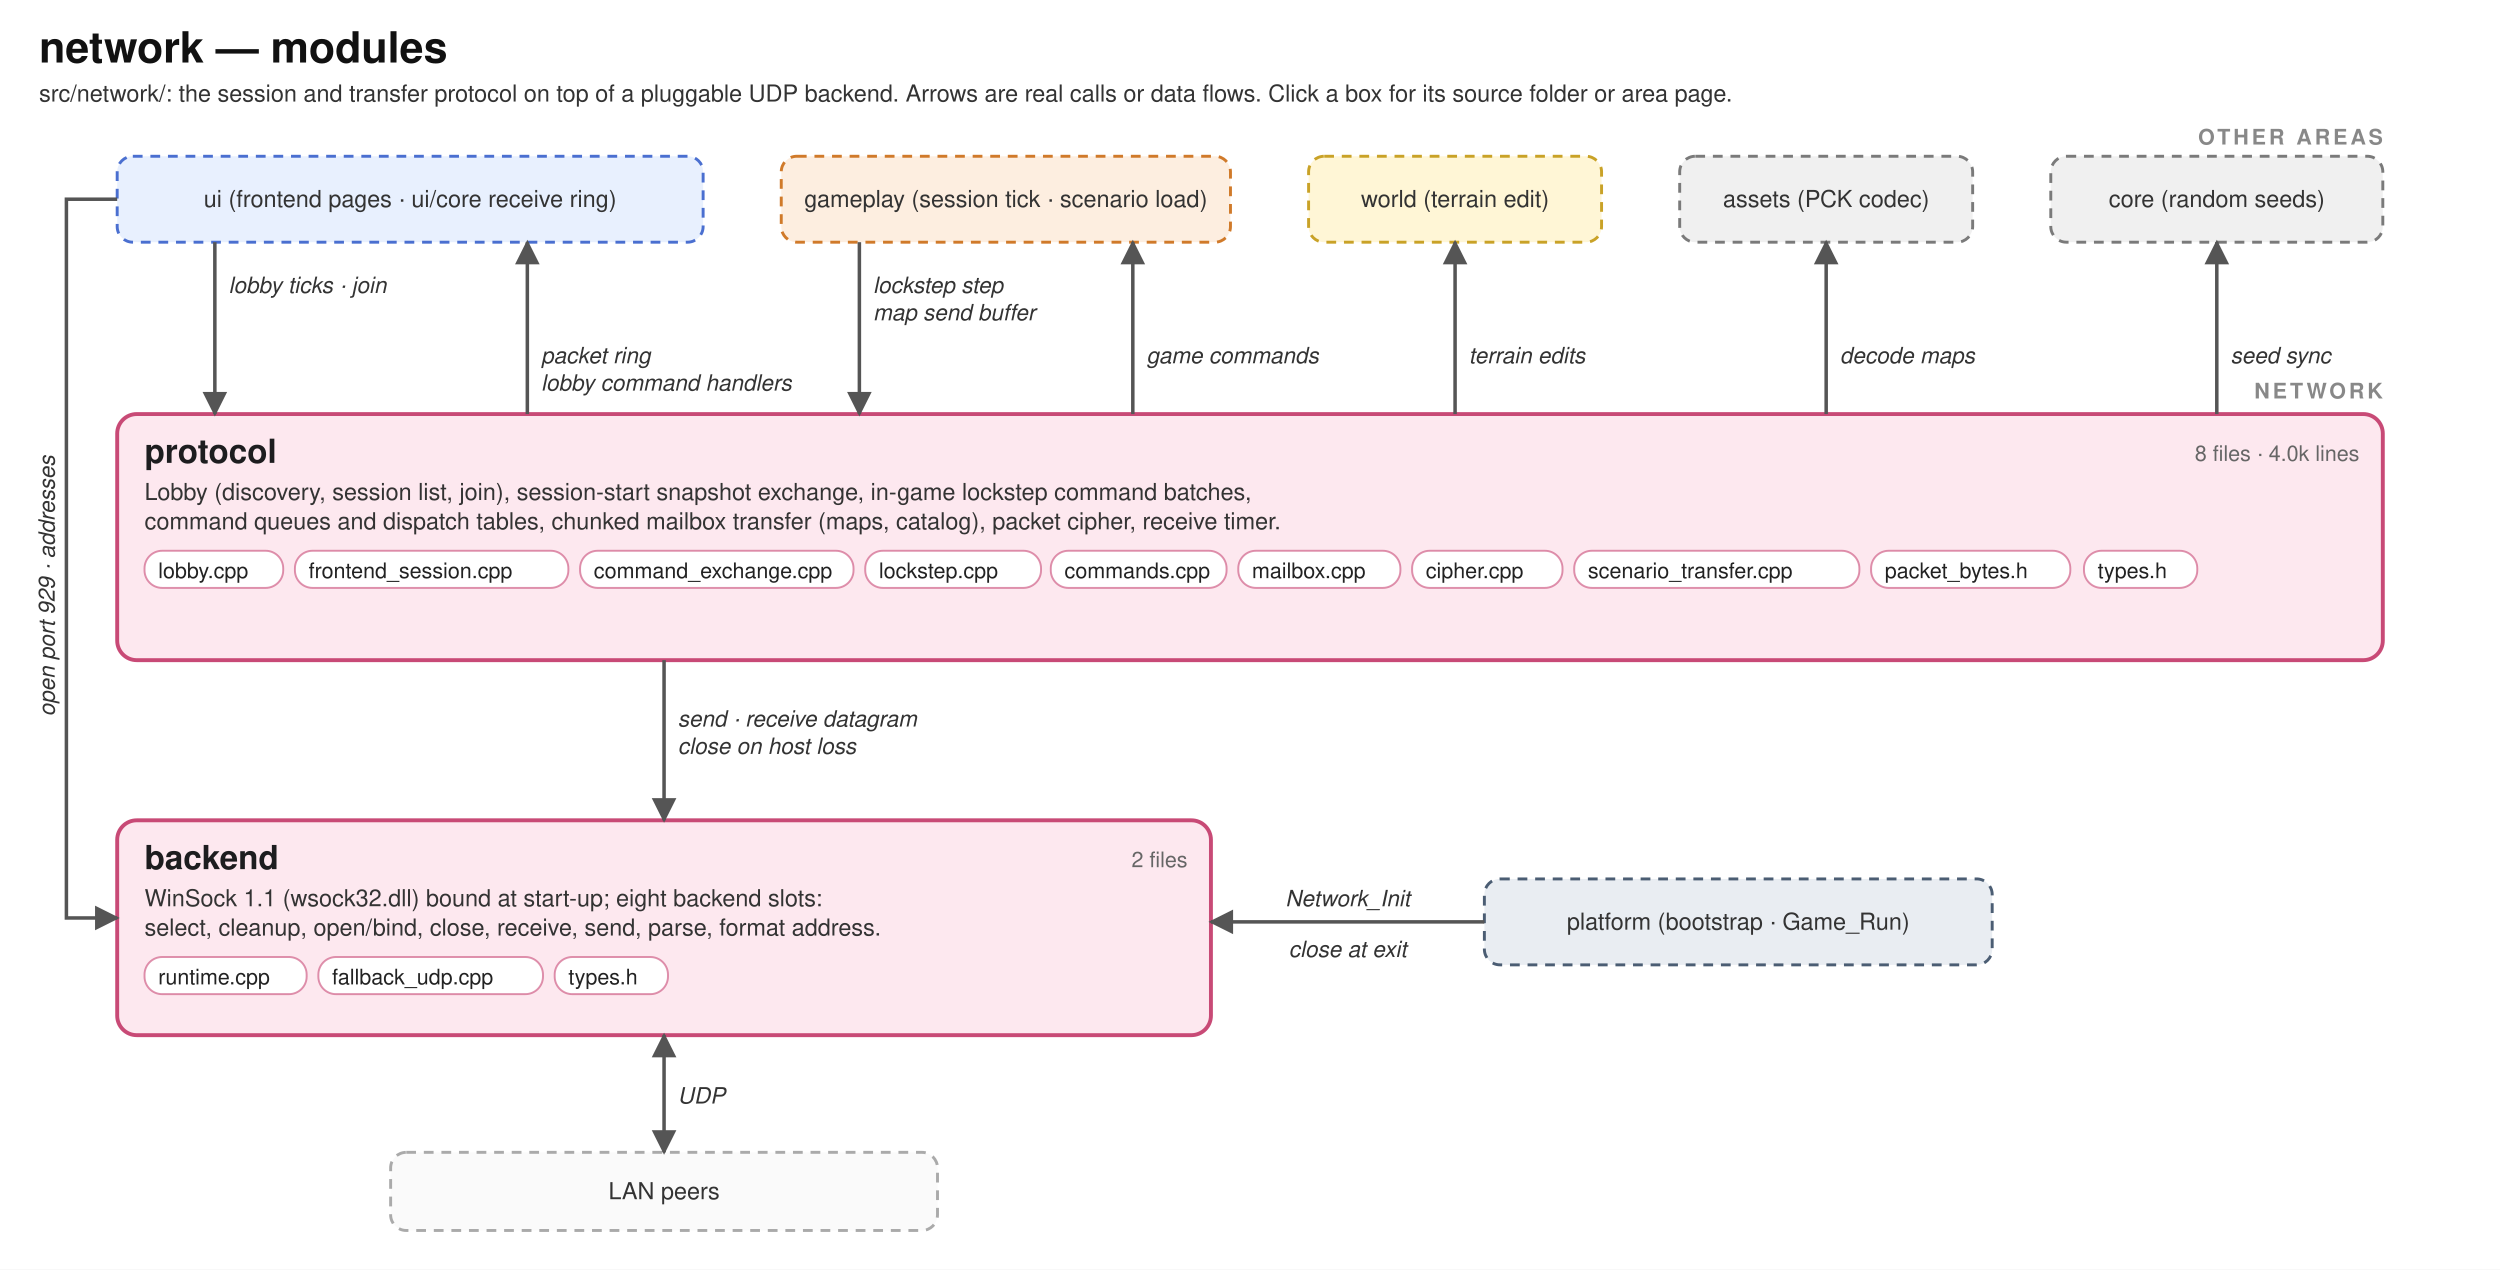
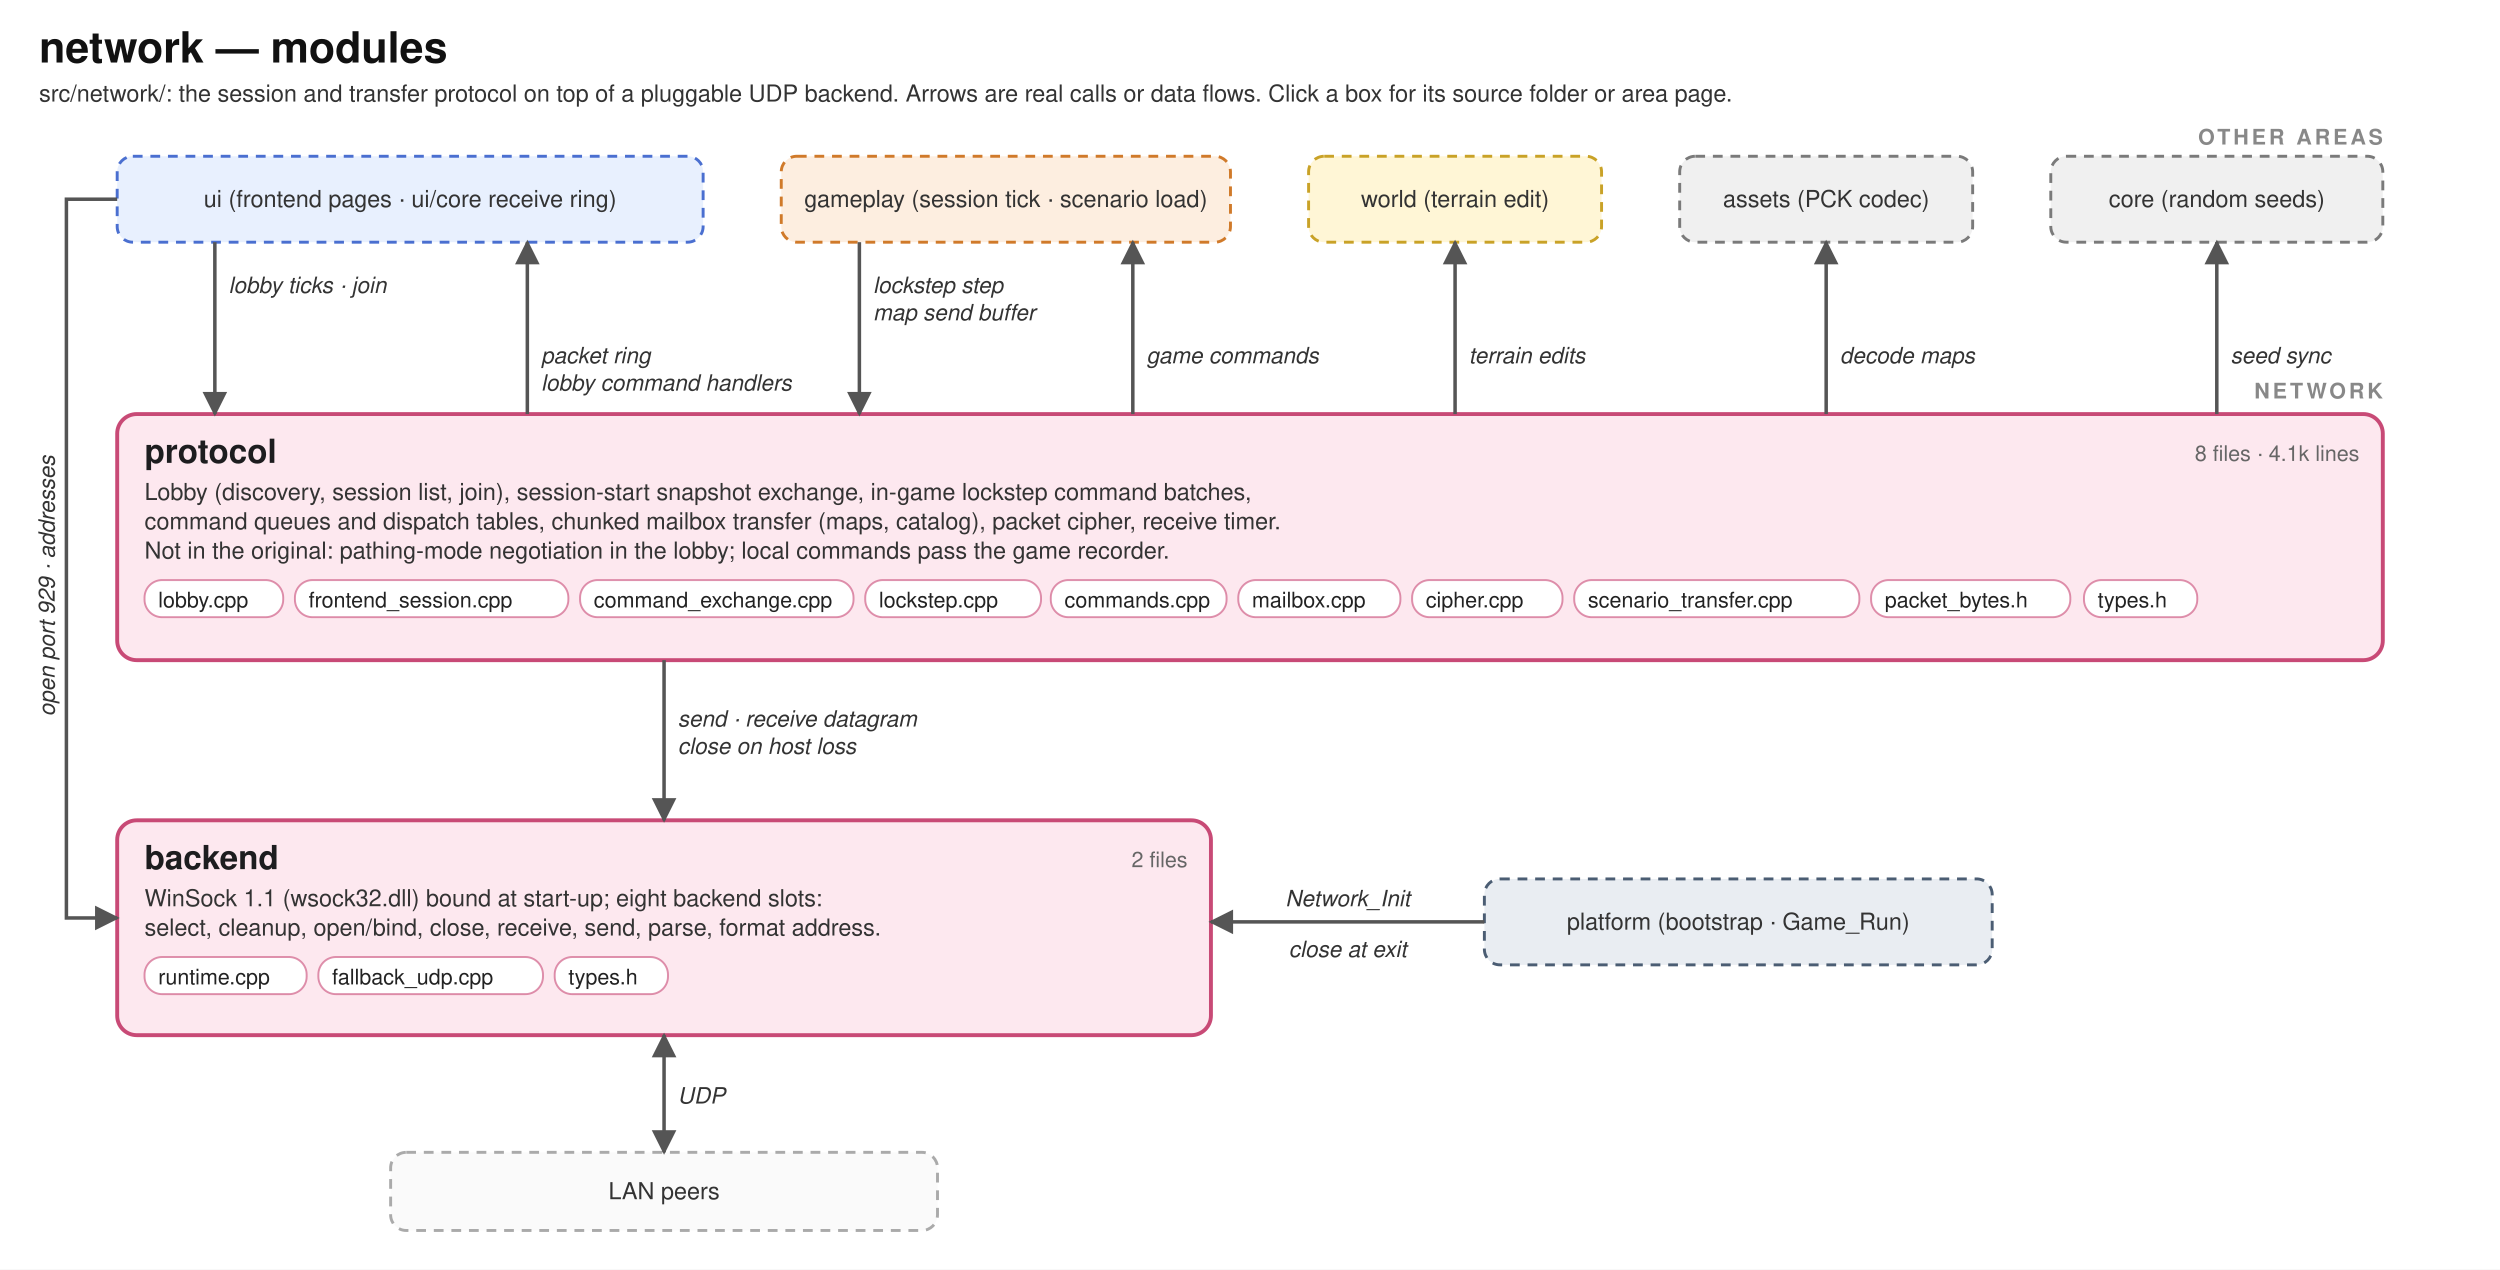
<svg xmlns="http://www.w3.org/2000/svg" viewBox="0 0 1280 650" width="1280" height="650" font-family="Segoe UI, Helvetica, Arial, sans-serif">
  <defs>
    <marker id="ar" viewBox="0 0 10 10" refX="9" refY="5" markerWidth="7" markerHeight="7" orient="auto-start-reverse">
      <path d="M0,0 L10,5 L0,10 z" fill="#555" />
    </marker>
    <style>.t{font-size:17px;font-weight:700;fill:#1d1d1f}.d{font-size:12px;fill:#333}.m{font-size:11px;fill:#222}.f{font-size:11px;fill:#666}.l{font-size:11.5px;fill:#333;font-style:italic}.h{font-size:11px;font-weight:700;fill:#888;letter-spacing:1.5px}</style>
  </defs>
  <rect width="1280" height="650" fill="#fff" />
  <text x="20" y="32" style="font-size:22px;font-weight:700;fill:#111">network — modules</text>
  <text x="20" y="52" class="d">src/network/: the session and transfer protocol on top of a pluggable UDP backend. Arrows are real calls or data flows. Click a box for its source folder or area page.</text>
  <text x="1220" y="74" class="h" text-anchor="end">OTHER AREAS</text>
  <a href="../ui/README.md">
    <g>
      <rect x="60" y="80" width="300" height="44" rx="8" fill="#e8f0fe" stroke="#4a6fd0" stroke-width="1.5" stroke-dasharray="5 4" />
      <text x="210.0" y="106.0" class="d" text-anchor="middle">ui (frontend pages · ui/core receive ring)</text>
    </g>
  </a>
  <a href="../gameplay/README.md">
    <g>
      <rect x="400" y="80" width="230" height="44" rx="8" fill="#fdeee0" stroke="#d07a2a" stroke-width="1.5" stroke-dasharray="5 4" />
      <text x="515.0" y="106.0" class="d" text-anchor="middle">gameplay (session tick · scenario load)</text>
    </g>
  </a>
  <a href="../world/README.md">
    <g>
      <rect x="670" y="80" width="150" height="44" rx="8" fill="#fff6d6" stroke="#c9a227" stroke-width="1.5" stroke-dasharray="5 4" />
      <text x="745.0" y="106.0" class="d" text-anchor="middle">world (terrain edit)</text>
    </g>
  </a>
  <a href="../assets/README.md">
    <g>
      <rect x="860" y="80" width="150" height="44" rx="8" fill="#f0f0f0" stroke="#7a7a7a" stroke-width="1.5" stroke-dasharray="5 4" />
      <text x="935.0" y="106.0" class="d" text-anchor="middle">assets (PCK codec)</text>
    </g>
  </a>
  <a href="../core/README.md">
    <g>
      <rect x="1050" y="80" width="170" height="44" rx="8" fill="#f0f0f0" stroke="#7a7a7a" stroke-width="1.5" stroke-dasharray="5 4" />
      <text x="1135.0" y="106.0" class="d" text-anchor="middle">core (random seeds)</text>
    </g>
  </a>
  <text x="1220" y="204" class="h" text-anchor="end">NETWORK</text>
  <a href="../../../src/network/protocol/">
    <g>
      <rect x="60" y="212" width="1160" height="126" rx="10" fill="#fde8ef" stroke="#c84a76" stroke-width="2" />
      <text x="74" y="237" class="t">protocol</text>
-       <text x="1208" y="236" class="f" text-anchor="end">8 files · 4.0k lines</text>
+       <text x="1208" y="236" class="f" text-anchor="end">8 files · 4.1k lines</text>
      <text x="74" y="256" class="d">Lobby (discovery, session list, join), session-start snapshot exchange, in-game lockstep command batches,</text>
      <text x="74" y="271" class="d">command queues and dispatch tables, chunked mailbox transfer (maps, catalog), packet cipher, receive timer.</text>
-       <rect x="74" y="282" width="71" height="19" rx="9" fill="#fff" stroke="#c84a76" stroke-opacity="0.6" />
-       <text x="81" y="296" class="m">lobby.cpp</text>
-       <rect x="151" y="282" width="140" height="19" rx="9" fill="#fff" stroke="#c84a76" stroke-opacity="0.6" />
-       <text x="158" y="296" class="m">frontend_session.cpp</text>
-       <rect x="297" y="282" width="140" height="19" rx="9" fill="#fff" stroke="#c84a76" stroke-opacity="0.6" />
-       <text x="304" y="296" class="m">command_exchange.cpp</text>
-       <rect x="443" y="282" width="90" height="19" rx="9" fill="#fff" stroke="#c84a76" stroke-opacity="0.6" />
-       <text x="450" y="296" class="m">lockstep.cpp</text>
-       <rect x="538" y="282" width="90" height="19" rx="9" fill="#fff" stroke="#c84a76" stroke-opacity="0.6" />
-       <text x="545" y="296" class="m">commands.cpp</text>
-       <rect x="634" y="282" width="83" height="19" rx="9" fill="#fff" stroke="#c84a76" stroke-opacity="0.6" />
-       <text x="641" y="296" class="m">mailbox.cpp</text>
-       <rect x="723" y="282" width="77" height="19" rx="9" fill="#fff" stroke="#c84a76" stroke-opacity="0.6" />
-       <text x="730" y="296" class="m">cipher.cpp</text>
-       <rect x="806" y="282" width="146" height="19" rx="9" fill="#fff" stroke="#c84a76" stroke-opacity="0.6" />
-       <text x="813" y="296" class="m">scenario_transfer.cpp</text>
-       <rect x="958" y="282" width="102" height="19" rx="9" fill="#fff" stroke="#c84a76" stroke-opacity="0.6" />
-       <text x="965" y="296" class="m">packet_bytes.h</text>
-       <rect x="1067" y="282" width="58" height="19" rx="9" fill="#fff" stroke="#c84a76" stroke-opacity="0.6" />
-       <text x="1074" y="296" class="m">types.h</text>
+       <text x="74" y="286" class="d">Not in the original: pathing-mode negotiation in the lobby; local commands pass the game recorder.</text>
+       <rect x="74" y="297" width="71" height="19" rx="9" fill="#fff" stroke="#c84a76" stroke-opacity="0.6" />
+       <text x="81" y="311" class="m">lobby.cpp</text>
+       <rect x="151" y="297" width="140" height="19" rx="9" fill="#fff" stroke="#c84a76" stroke-opacity="0.6" />
+       <text x="158" y="311" class="m">frontend_session.cpp</text>
+       <rect x="297" y="297" width="140" height="19" rx="9" fill="#fff" stroke="#c84a76" stroke-opacity="0.6" />
+       <text x="304" y="311" class="m">command_exchange.cpp</text>
+       <rect x="443" y="297" width="90" height="19" rx="9" fill="#fff" stroke="#c84a76" stroke-opacity="0.6" />
+       <text x="450" y="311" class="m">lockstep.cpp</text>
+       <rect x="538" y="297" width="90" height="19" rx="9" fill="#fff" stroke="#c84a76" stroke-opacity="0.6" />
+       <text x="545" y="311" class="m">commands.cpp</text>
+       <rect x="634" y="297" width="83" height="19" rx="9" fill="#fff" stroke="#c84a76" stroke-opacity="0.6" />
+       <text x="641" y="311" class="m">mailbox.cpp</text>
+       <rect x="723" y="297" width="77" height="19" rx="9" fill="#fff" stroke="#c84a76" stroke-opacity="0.6" />
+       <text x="730" y="311" class="m">cipher.cpp</text>
+       <rect x="806" y="297" width="146" height="19" rx="9" fill="#fff" stroke="#c84a76" stroke-opacity="0.6" />
+       <text x="813" y="311" class="m">scenario_transfer.cpp</text>
+       <rect x="958" y="297" width="102" height="19" rx="9" fill="#fff" stroke="#c84a76" stroke-opacity="0.6" />
+       <text x="965" y="311" class="m">packet_bytes.h</text>
+       <rect x="1067" y="297" width="58" height="19" rx="9" fill="#fff" stroke="#c84a76" stroke-opacity="0.6" />
+       <text x="1074" y="311" class="m">types.h</text>
    </g>
  </a>
  <a href="../../../src/network/backend/">
    <g>
      <rect x="60" y="420" width="560" height="110" rx="10" fill="#fde8ef" stroke="#c84a76" stroke-width="2" />
      <text x="74" y="445" class="t">backend</text>
      <text x="608" y="444" class="f" text-anchor="end">2 files</text>
      <text x="74" y="464" class="d">WinSock 1.1 (wsock32.dll) bound at start-up; eight backend slots:</text>
      <text x="74" y="479" class="d">select, cleanup, open/bind, close, receive, send, parse, format address.</text>
      <rect x="74" y="490" width="83" height="19" rx="9" fill="#fff" stroke="#c84a76" stroke-opacity="0.6" />
      <text x="81" y="504" class="m">runtime.cpp</text>
      <rect x="163" y="490" width="115" height="19" rx="9" fill="#fff" stroke="#c84a76" stroke-opacity="0.6" />
      <text x="170" y="504" class="m">fallback_udp.cpp</text>
      <rect x="284" y="490" width="58" height="19" rx="9" fill="#fff" stroke="#c84a76" stroke-opacity="0.6" />
      <text x="291" y="504" class="m">types.h</text>
    </g>
  </a>
  <a href="../platform/README.md">
    <g>
      <rect x="760" y="450" width="260" height="44" rx="8" fill="#e9edf2" stroke="#4b5d73" stroke-width="1.5" stroke-dasharray="5 4" />
      <text x="890.0" y="476.0" class="d" text-anchor="middle">platform (bootstrap · Game_Run)</text>
    </g>
  </a>
  <rect x="200" y="590" width="280" height="40" rx="8" fill="#fafafa" stroke="#aaaaaa" stroke-width="1.5" stroke-dasharray="5 4" />
  <text x="340.0" y="614.0" class="d" text-anchor="middle">LAN peers</text>
  <path d="M110,124 L110,212" stroke="#555" stroke-width="1.8" fill="none" marker-end="url(#ar)" />
  <text x="117" y="150" class="l" text-anchor="start">lobby ticks · join</text>
  <path d="M270,212 L270,124" stroke="#555" stroke-width="1.8" fill="none" marker-end="url(#ar)" />
  <text x="277" y="186" class="l" text-anchor="start">packet ring</text>
  <text x="277" y="200" class="l" text-anchor="start">lobby command handlers</text>
  <path d="M440,124 L440,212" stroke="#555" stroke-width="1.8" fill="none" marker-end="url(#ar)" />
  <text x="447" y="150" class="l" text-anchor="start">lockstep step</text>
  <text x="447" y="164" class="l" text-anchor="start">map send buffer</text>
  <path d="M580,212 L580,124" stroke="#555" stroke-width="1.8" fill="none" marker-end="url(#ar)" />
  <text x="587" y="186" class="l" text-anchor="start">game commands</text>
  <path d="M745,212 L745,124" stroke="#555" stroke-width="1.8" fill="none" marker-end="url(#ar)" />
  <text x="752" y="186" class="l" text-anchor="start">terrain edits</text>
  <path d="M935,212 L935,124" stroke="#555" stroke-width="1.8" fill="none" marker-end="url(#ar)" />
  <text x="942" y="186" class="l" text-anchor="start">decode maps</text>
  <path d="M1135,212 L1135,124" stroke="#555" stroke-width="1.8" fill="none" marker-end="url(#ar)" />
  <text x="1142" y="186" class="l" text-anchor="start">seed sync</text>
  <path d="M340,338 L340,420" stroke="#555" stroke-width="1.8" fill="none" marker-end="url(#ar)" />
  <text x="347" y="372" class="l" text-anchor="start">send · receive datagram</text>
  <text x="347" y="386" class="l" text-anchor="start">close on host loss</text>
  <path d="M60,102 L34,102 L34,470 L60,470" stroke="#555" stroke-width="1.8" fill="none" marker-end="url(#ar)" />
  <text x="28" y="300" class="l" text-anchor="middle" transform="rotate(-90 28 300)">open port 929 · addresses</text>
  <path d="M760,472 L620,472" stroke="#555" stroke-width="1.8" fill="none" marker-end="url(#ar)" />
  <text x="690" y="464" class="l" text-anchor="middle">Network_Init</text>
  <text x="690" y="490" class="l" text-anchor="middle">close at exit</text>
  <path d="M340,530 L340,590" stroke="#555" stroke-width="1.8" fill="none" marker-end="url(#ar)" marker-start="url(#ar)" />
  <text x="347" y="565" class="l" text-anchor="start">UDP</text>
</svg>
